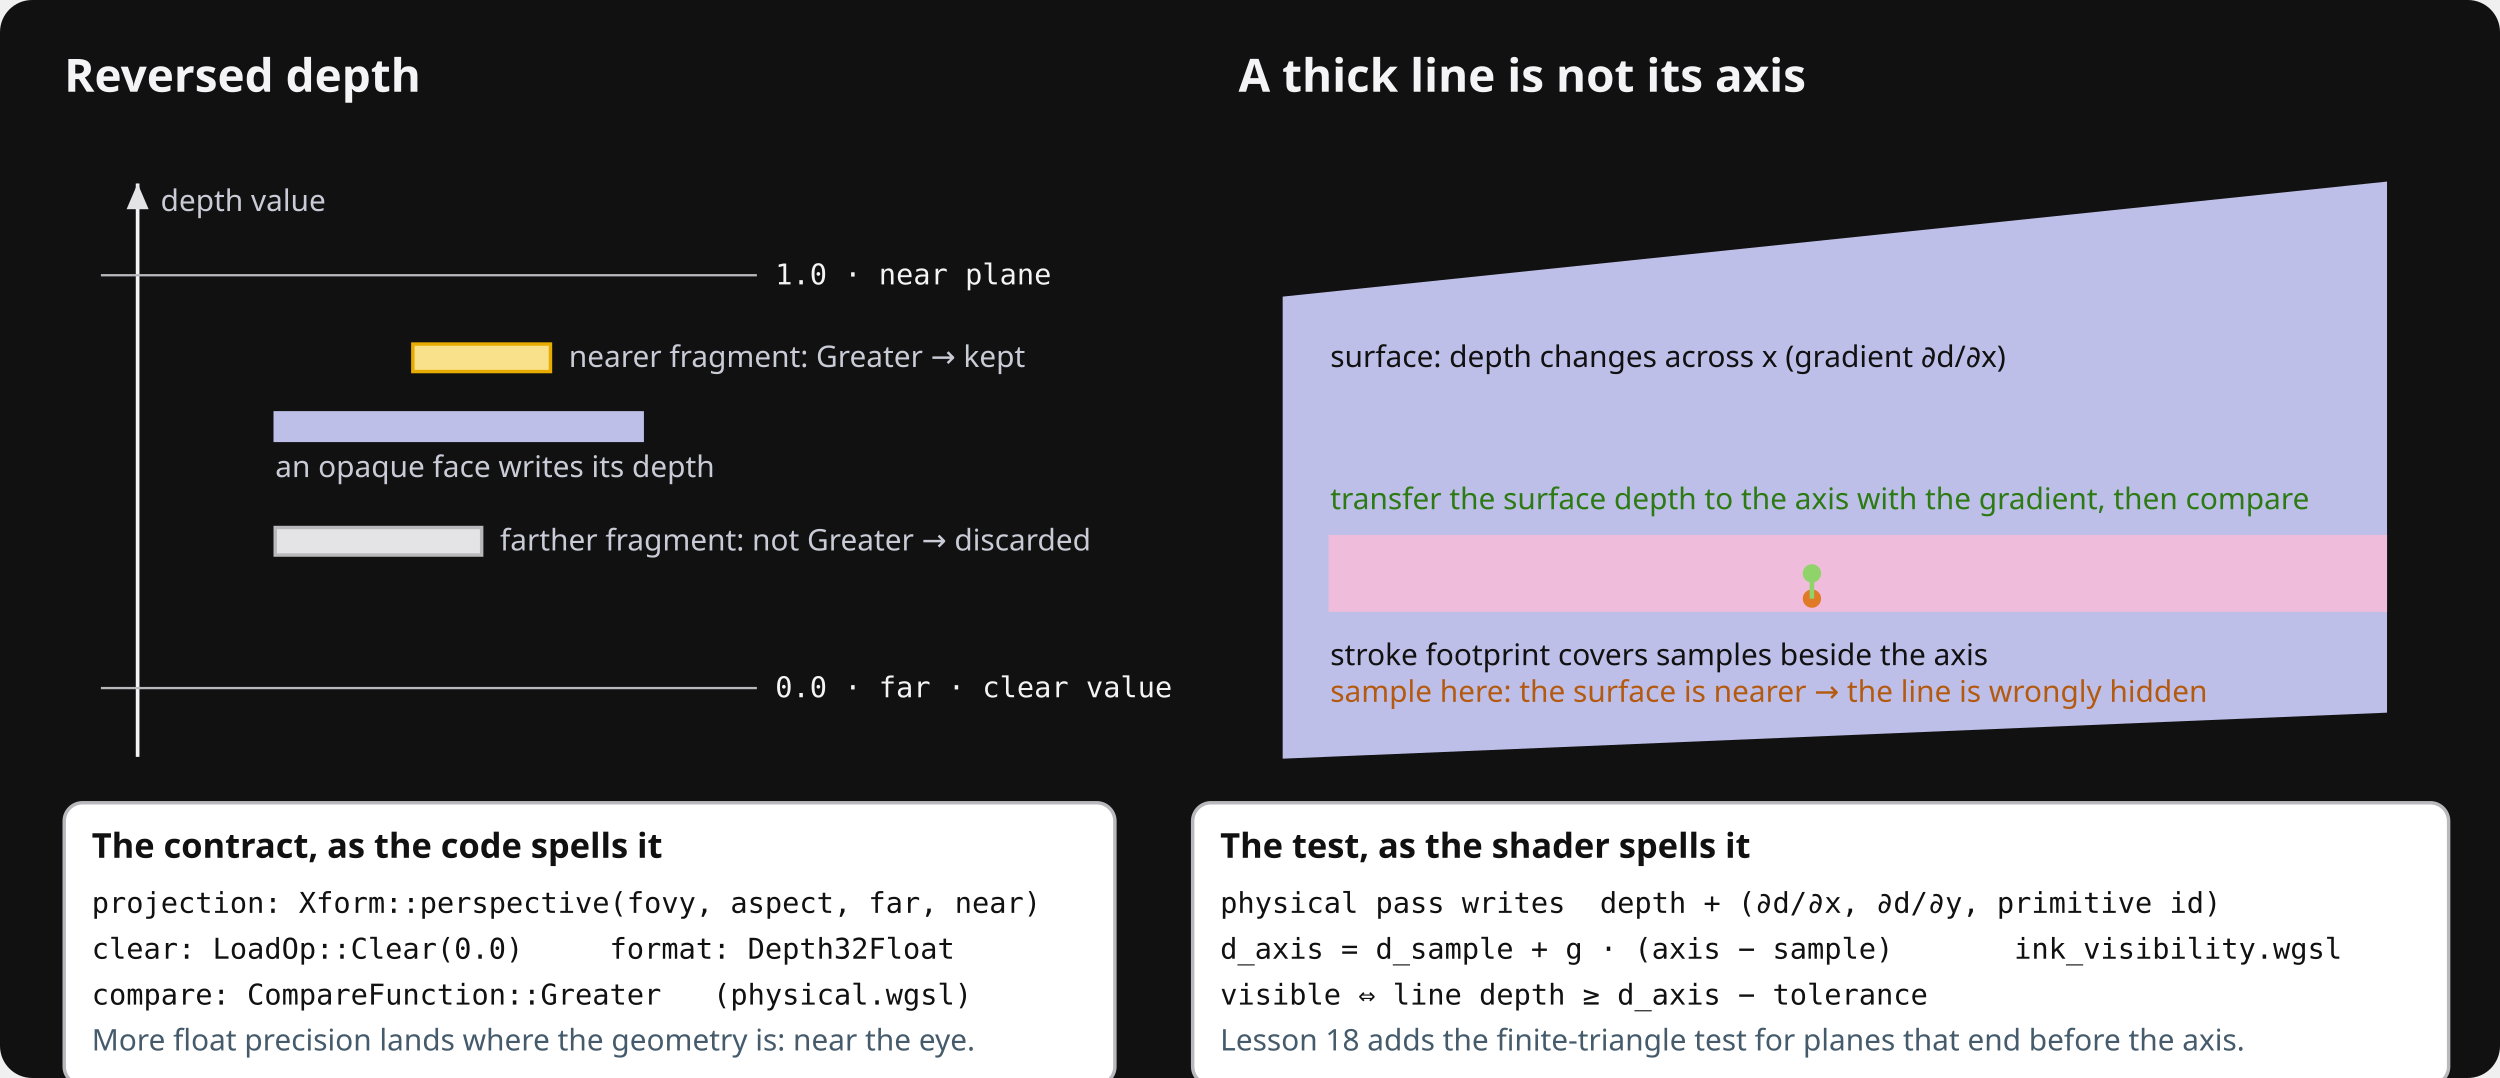
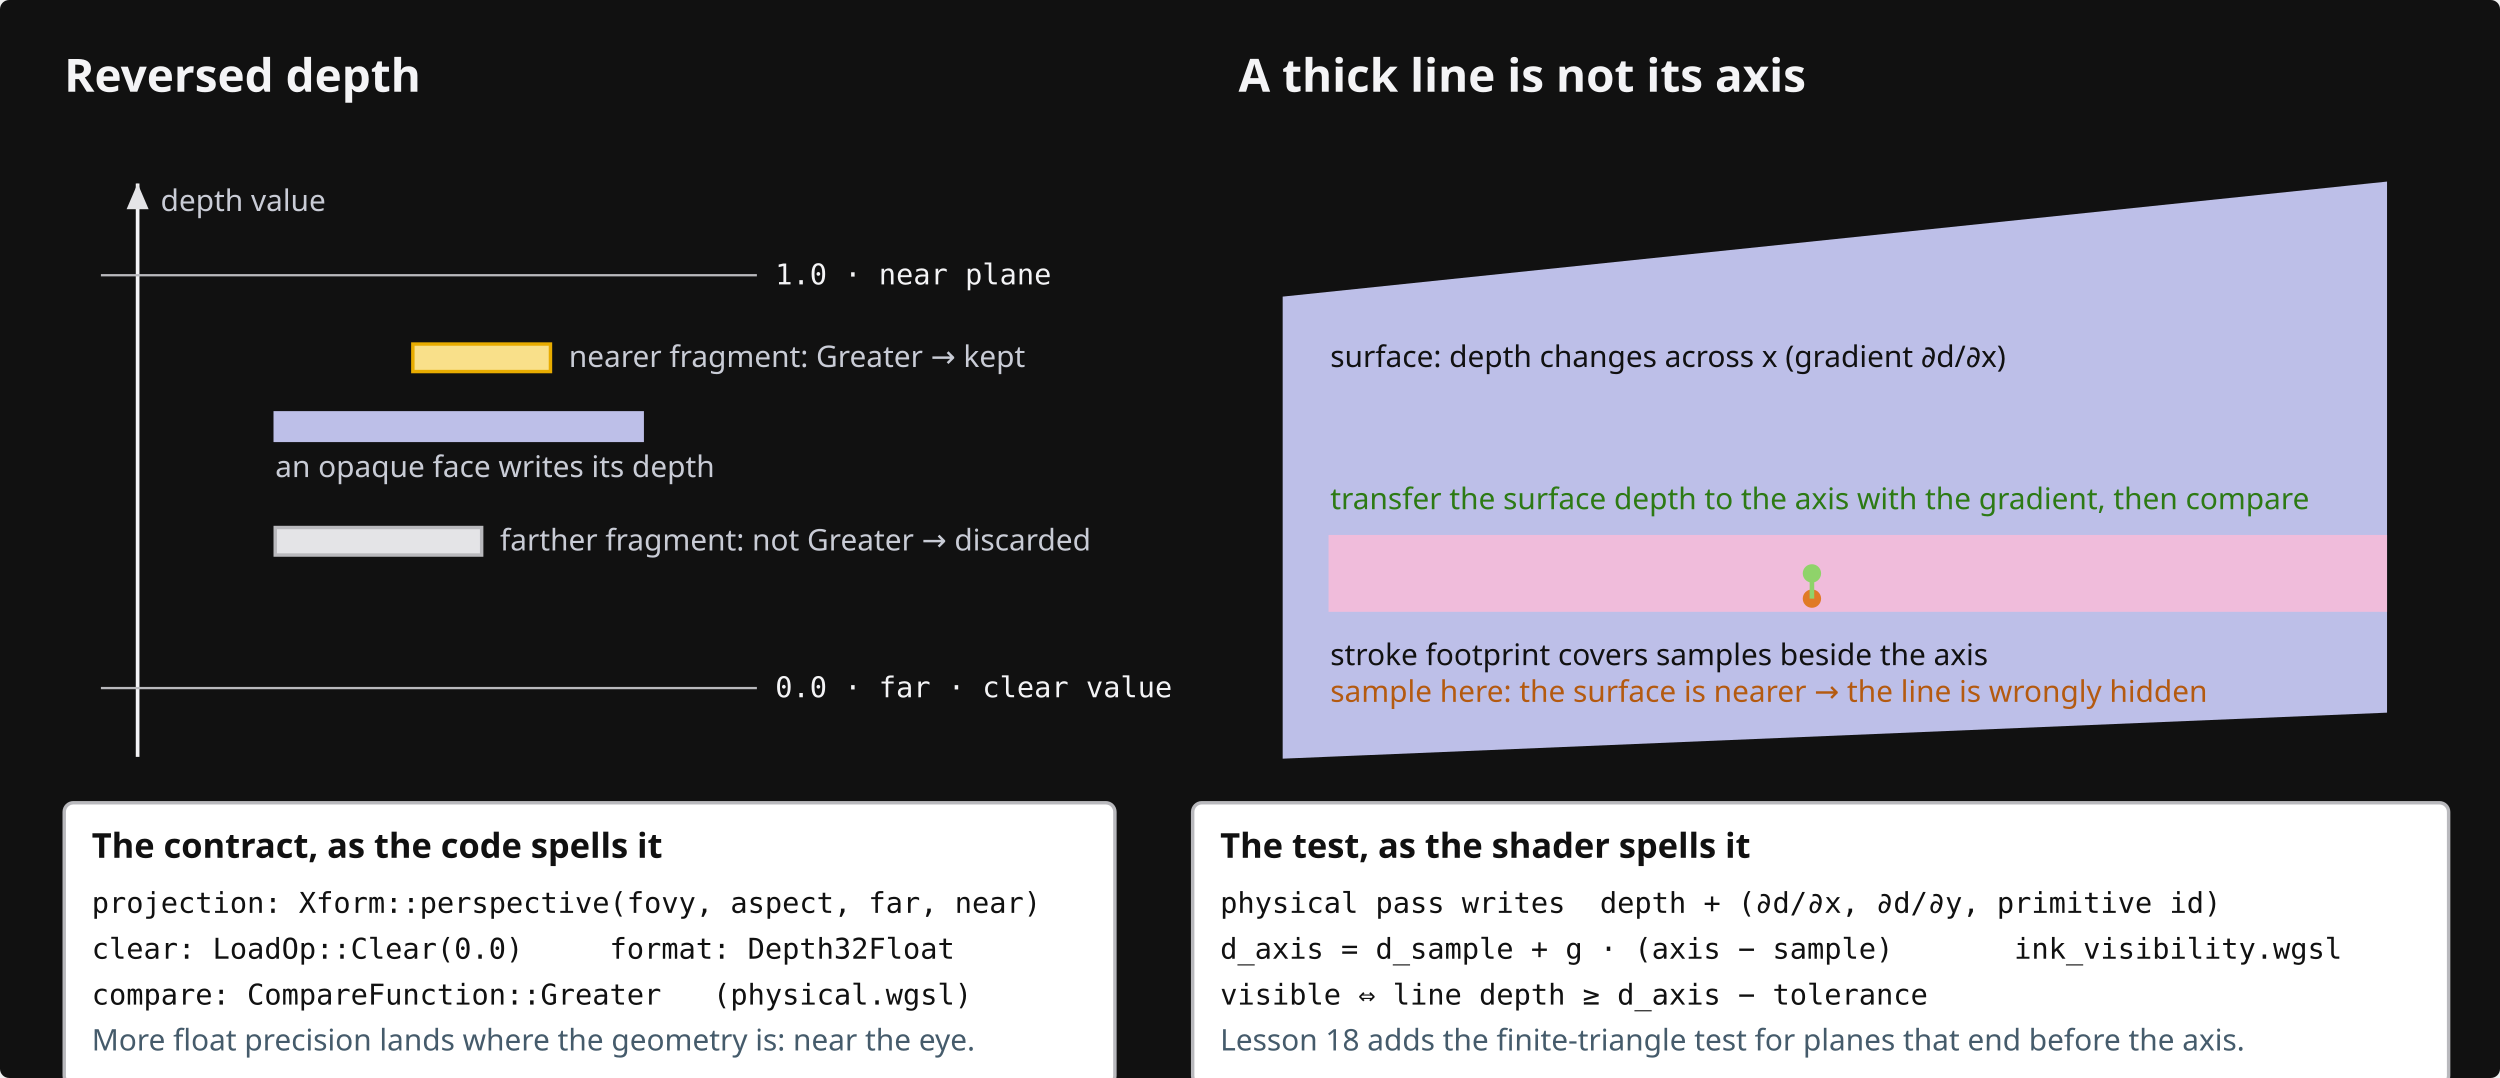
<svg xmlns="http://www.w3.org/2000/svg" viewBox="0 0 1090 470" role="img" aria-labelledby="t d">
  <defs>
    <marker id="a" markerWidth="9" markerHeight="9" refX="7" refY="3" orient="auto">
      <path d="M0,0 L7,3 L0,6" fill="#e4e4e7" />
    </marker>
  </defs>
  <style>text{font-family:system-ui,sans-serif;fill:#f4f4f6;font-size:13px}.h{font-size:20px;font-weight:700}.l{font-size:15px;font-weight:650}.s{font-size:13px;fill:#c9ccd6}.m{font-family:"DejaVu Sans Mono","Liberation Mono",monospace;font-size:12.5px;fill:#f4f4f6}.ar{fill:none;stroke:#e4e4e7;stroke-width:1.6;marker-end:url(#a)}.dash{fill:none;stroke:#e07a26;stroke-width:1.8;stroke-dasharray:7 5}</style>
-   <rect width="100%" height="100%" rx="14" fill="#111111" />
+   <rect width="100%" height="100%" rx="4" fill="#111111" />
  <text class="h" xml:space="preserve" x="28.0" y="40.0" textLength="155.4" lengthAdjust="spacingAndGlyphs">Reversed depth</text>
  <line x1="60" y1="330" x2="60" y2="80" stroke="#f4f4f6" stroke-width="1.6" marker-end="url(#a)" />
  <text class="s" xml:space="preserve" x="70.0" y="92.0" textLength="72.0" lengthAdjust="spacingAndGlyphs">depth value</text>
  <line x1="44" y1="120" x2="330" y2="120" stroke="#b9b9bd" stroke-width="1" />
  <text class="m" xml:space="preserve" x="338.0" y="124.0" textLength="120.3" lengthAdjust="spacingAndGlyphs">1.0 · near plane</text>
  <line x1="44" y1="300" x2="330" y2="300" stroke="#b9b9bd" stroke-width="1" />
  <text class="m" xml:space="preserve" x="338.0" y="304.0" textLength="173.0" lengthAdjust="spacingAndGlyphs">0.0 · far · clear value</text>
  <rect x="120" y="180" width="160" height="12" fill="#bdbfe8" stroke="#bdbfe8" stroke-width="1.5" />
  <text class="s" xml:space="preserve" x="120.0" y="208.0" textLength="191.4" lengthAdjust="spacingAndGlyphs">an opaque face writes its depth</text>
  <rect x="180" y="150" width="60" height="12" fill="#f9e08a" stroke="#e8ac00" stroke-width="1.5" />
  <text class="s" xml:space="preserve" x="248.0" y="160.0" textLength="200.9" lengthAdjust="spacingAndGlyphs">nearer fragment: Greater → kept</text>
  <rect x="120" y="230" width="90" height="12" fill="#e4e4e7" stroke="#b9b9bd" stroke-width="1.5" />
  <text class="s" xml:space="preserve" x="218.0" y="240.0" textLength="259.5" lengthAdjust="spacingAndGlyphs">farther fragment: not Greater → discarded</text>
-   <rect data-box="0" x="28.0" y="350.0" width="458.1" height="123.0" rx="8" fill="#ffffff" stroke="#b9b9bd" stroke-width="1.5" />
+   <rect data-box="0" x="28.0" y="350.0" width="458.1" height="123.0" rx="4" fill="#ffffff" stroke="#b9b9bd" stroke-width="1.5" />
  <text class="l" xml:space="preserve" x="40.0" y="374.0" style="fill:#111111" data-box="0" textLength="248.6" lengthAdjust="spacingAndGlyphs">The contract, as the code spells it</text>
  <text class="m" xml:space="preserve" x="40.0" y="398.0" style="fill:#111111" data-box="0" textLength="413.6" lengthAdjust="spacingAndGlyphs">projection: Xform::perspective(fovy, aspect, far, near)</text>
  <text class="m" xml:space="preserve" x="40.0" y="418.0" style="fill:#111111" data-box="0" textLength="376.0" lengthAdjust="spacingAndGlyphs">clear: LoadOp::Clear(0.0)     format: Depth32Float</text>
  <text class="m" xml:space="preserve" x="40.0" y="438.0" style="fill:#111111" data-box="0" textLength="383.5" lengthAdjust="spacingAndGlyphs">compare: CompareFunction::Greater   (physical.wgsl)</text>
  <text class="s" xml:space="preserve" x="40.0" y="458.0" style="fill:#455b6b" data-box="0" textLength="384.7" lengthAdjust="spacingAndGlyphs">More float precision lands where the geometry is: near the eye.</text>
  <text class="h" xml:space="preserve" x="540.0" y="40.0" textLength="247.2" lengthAdjust="spacingAndGlyphs">A thick line is not its axis</text>
  <polygon points="560,130 1040,80 1040,310 560,330" fill="#bdbfe8" stroke="#bdbfe8" stroke-width="1.5" />
  <text class="s" xml:space="preserve" x="580.0" y="160.0" style="fill:#111111" textLength="293.6" lengthAdjust="spacingAndGlyphs">surface: depth changes across x (gradient ∂d/∂x)</text>
  <rect x="580" y="234" width="460" height="32" fill="#f0bcdb" stroke="#f0bcdb" stroke-width="1.5" />
  <line x1="580" y1="250" x2="1040" y2="250" stroke="#f0bcdb" stroke-width="2" />
  <text class="s" xml:space="preserve" x="580.0" y="290.0" style="fill:#111111" textLength="286.5" lengthAdjust="spacingAndGlyphs">stroke footprint covers samples beside the axis</text>
  <circle cx="790" cy="261" r="4" fill="#e07a26" />
  <text class="s" xml:space="preserve" x="580.0" y="306.0" style="fill:#b45a10" textLength="384.2" lengthAdjust="spacingAndGlyphs">sample here: the surface is nearer → the line is wrongly hidden</text>
  <line x1="790" y1="261" x2="790" y2="250" stroke="#8fd36a" stroke-width="2" />
  <circle cx="790" cy="250" r="4" fill="#8fd36a" />
  <text class="s" xml:space="preserve" x="580.0" y="222.0" style="fill:#2d7a14" textLength="426.4" lengthAdjust="spacingAndGlyphs">transfer the surface depth to the axis with the gradient, then compare</text>
-   <rect data-box="1" x="520.0" y="350.0" width="547.6" height="123.0" rx="8" fill="#ffffff" stroke="#b9b9bd" stroke-width="1.5" />
+   <rect data-box="1" x="520.0" y="350.0" width="547.6" height="123.0" rx="4" fill="#ffffff" stroke="#b9b9bd" stroke-width="1.5" />
  <text class="l" xml:space="preserve" x="532.0" y="374.0" style="fill:#111111" data-box="1" textLength="231.0" lengthAdjust="spacingAndGlyphs">The test, as the shader spells it</text>
  <text class="m" xml:space="preserve" x="532.0" y="398.0" style="fill:#111111" data-box="1" textLength="436.1" lengthAdjust="spacingAndGlyphs">physical pass writes  depth + (∂d/∂x, ∂d/∂y, primitive id)</text>
  <text class="m" xml:space="preserve" x="532.0" y="418.0" style="fill:#111111" data-box="1" textLength="488.8" lengthAdjust="spacingAndGlyphs">d_axis = d_sample + g · (axis − sample)       ink_visibility.wgsl</text>
  <text class="m" xml:space="preserve" x="532.0" y="438.0" style="fill:#111111" data-box="1" textLength="308.3" lengthAdjust="spacingAndGlyphs">visible ⇔ line depth ≥ d_axis − tolerance</text>
  <text class="s" xml:space="preserve" x="532.0" y="458.0" style="fill:#455b6b" data-box="1" textLength="446.2" lengthAdjust="spacingAndGlyphs">Lesson 18 adds the finite-triangle test for planes that end before the axis.</text>
</svg>
